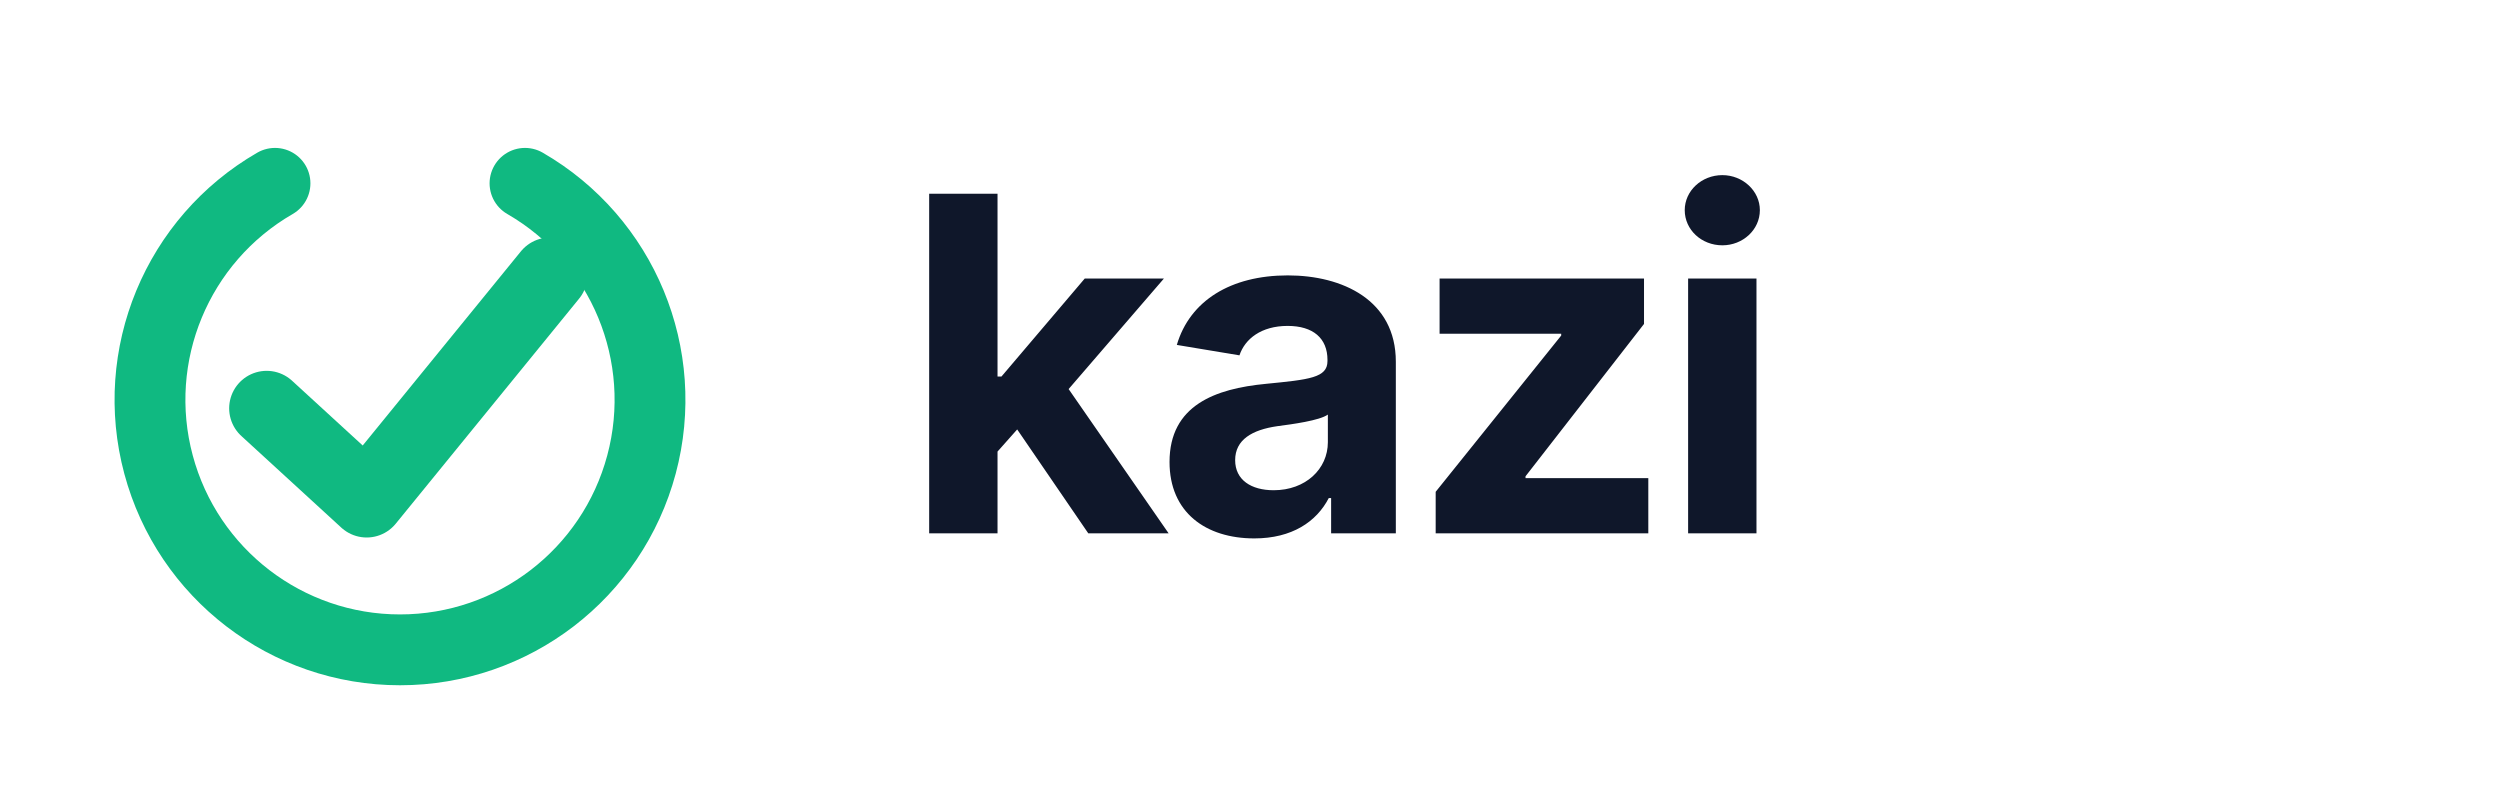
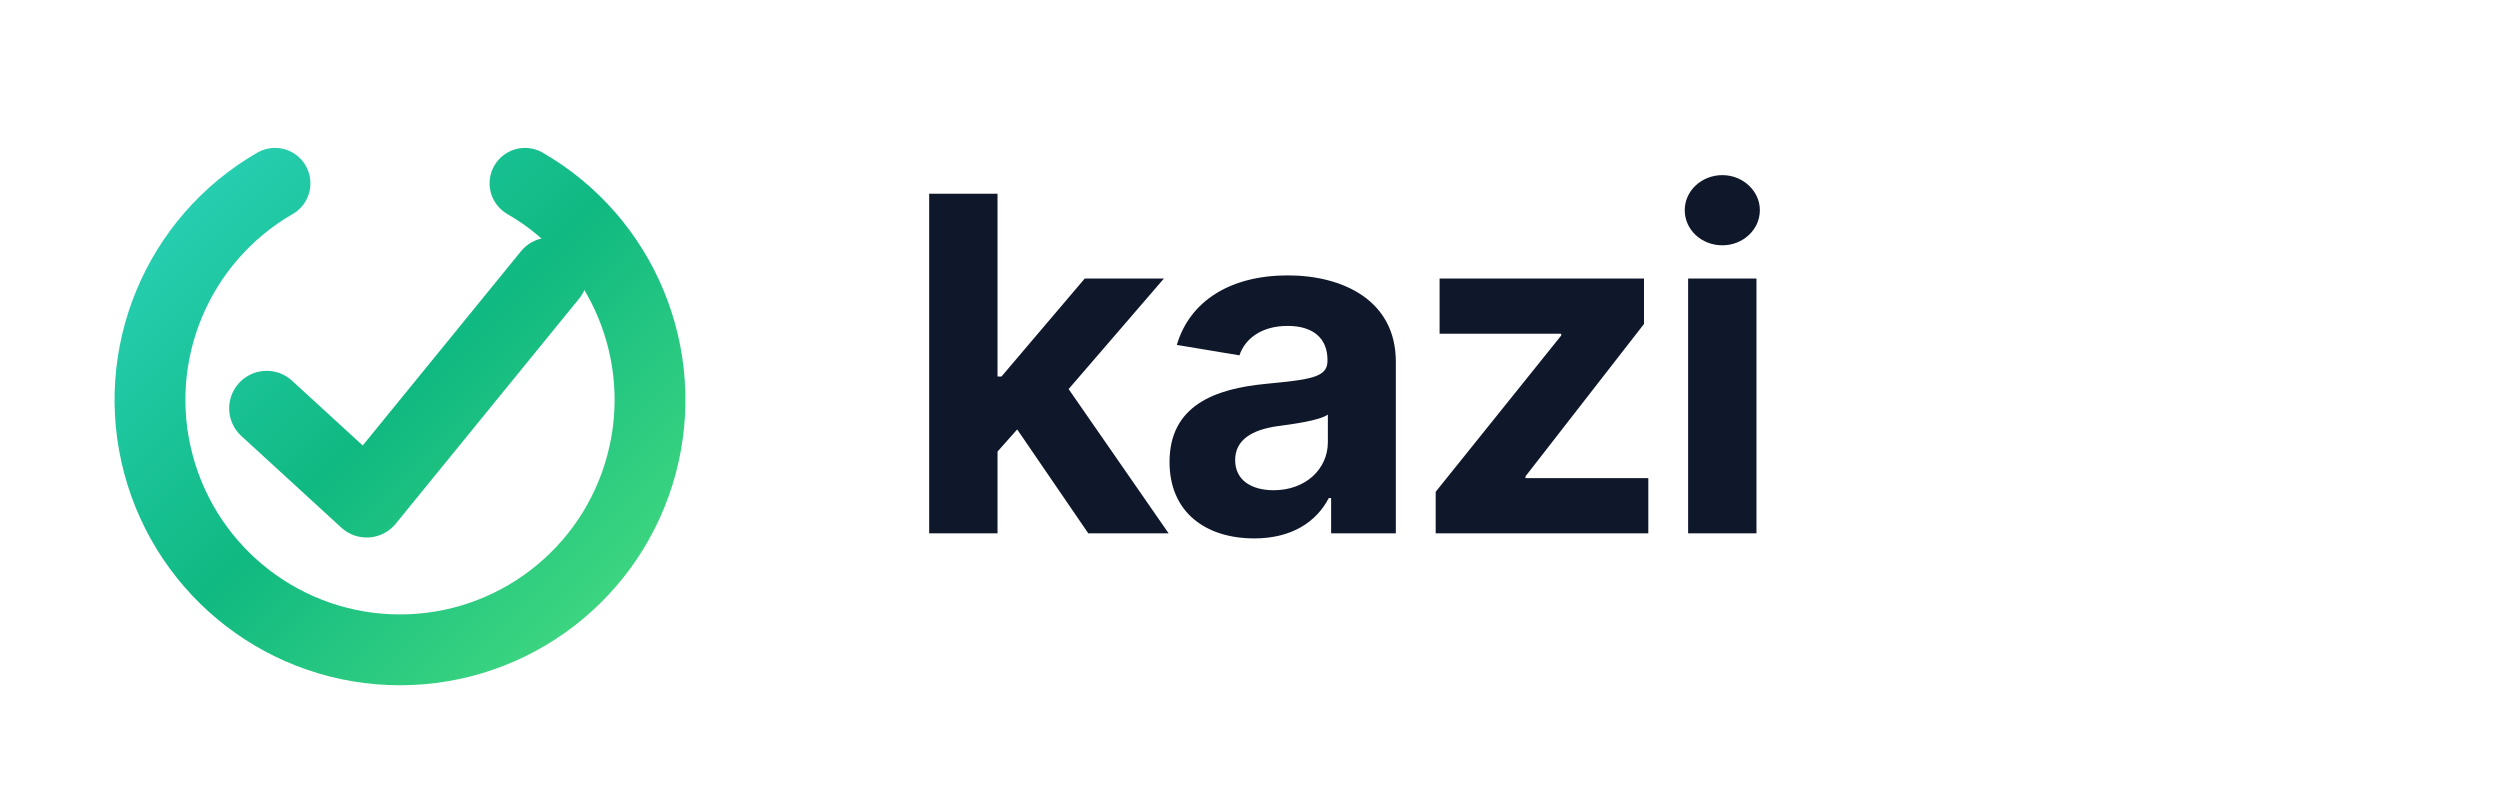
<svg xmlns="http://www.w3.org/2000/svg" viewBox="0 0 300 96" role="img" aria-label="kazi">
+   <defs>
+     <linearGradient id="kaziGrad" gradientUnits="userSpaceOnUse" x1="16" y1="16" x2="80" y2="80">
+       <stop offset="0" stop-color="#2DD4BF" />
+       <stop offset="0.5" stop-color="#10B981" />
+       <stop offset="1" stop-color="#4ADE80" />
+     </linearGradient>
+   </defs>
  <g>
-     <path d="M 63 22 A 30 30 0 1 1 33 22" fill="none" stroke="#10B981" stroke-width="8.5" stroke-linecap="round" />
-     <path d="M 32 49 L 44 60 L 66 33" fill="none" stroke="#10B981" stroke-width="9" stroke-linecap="round" stroke-linejoin="round" />
+     <path d="M 63 22 A 30 30 0 1 1 33 22" fill="none" stroke="url(#kaziGrad)" stroke-width="8.5" stroke-linecap="round" />
+     <path d="M 32 49 L 44 60 L 66 33" fill="none" stroke="url(#kaziGrad)" stroke-width="9" stroke-linecap="round" stroke-linejoin="round" />
  </g>
  <text x="108" y="64" font-family="'Inter', 'Helvetica Neue', 'Segoe UI', Arial, sans-serif" font-size="56" font-weight="700" letter-spacing="-2" fill="#0F172A">kazi</text>
</svg>
